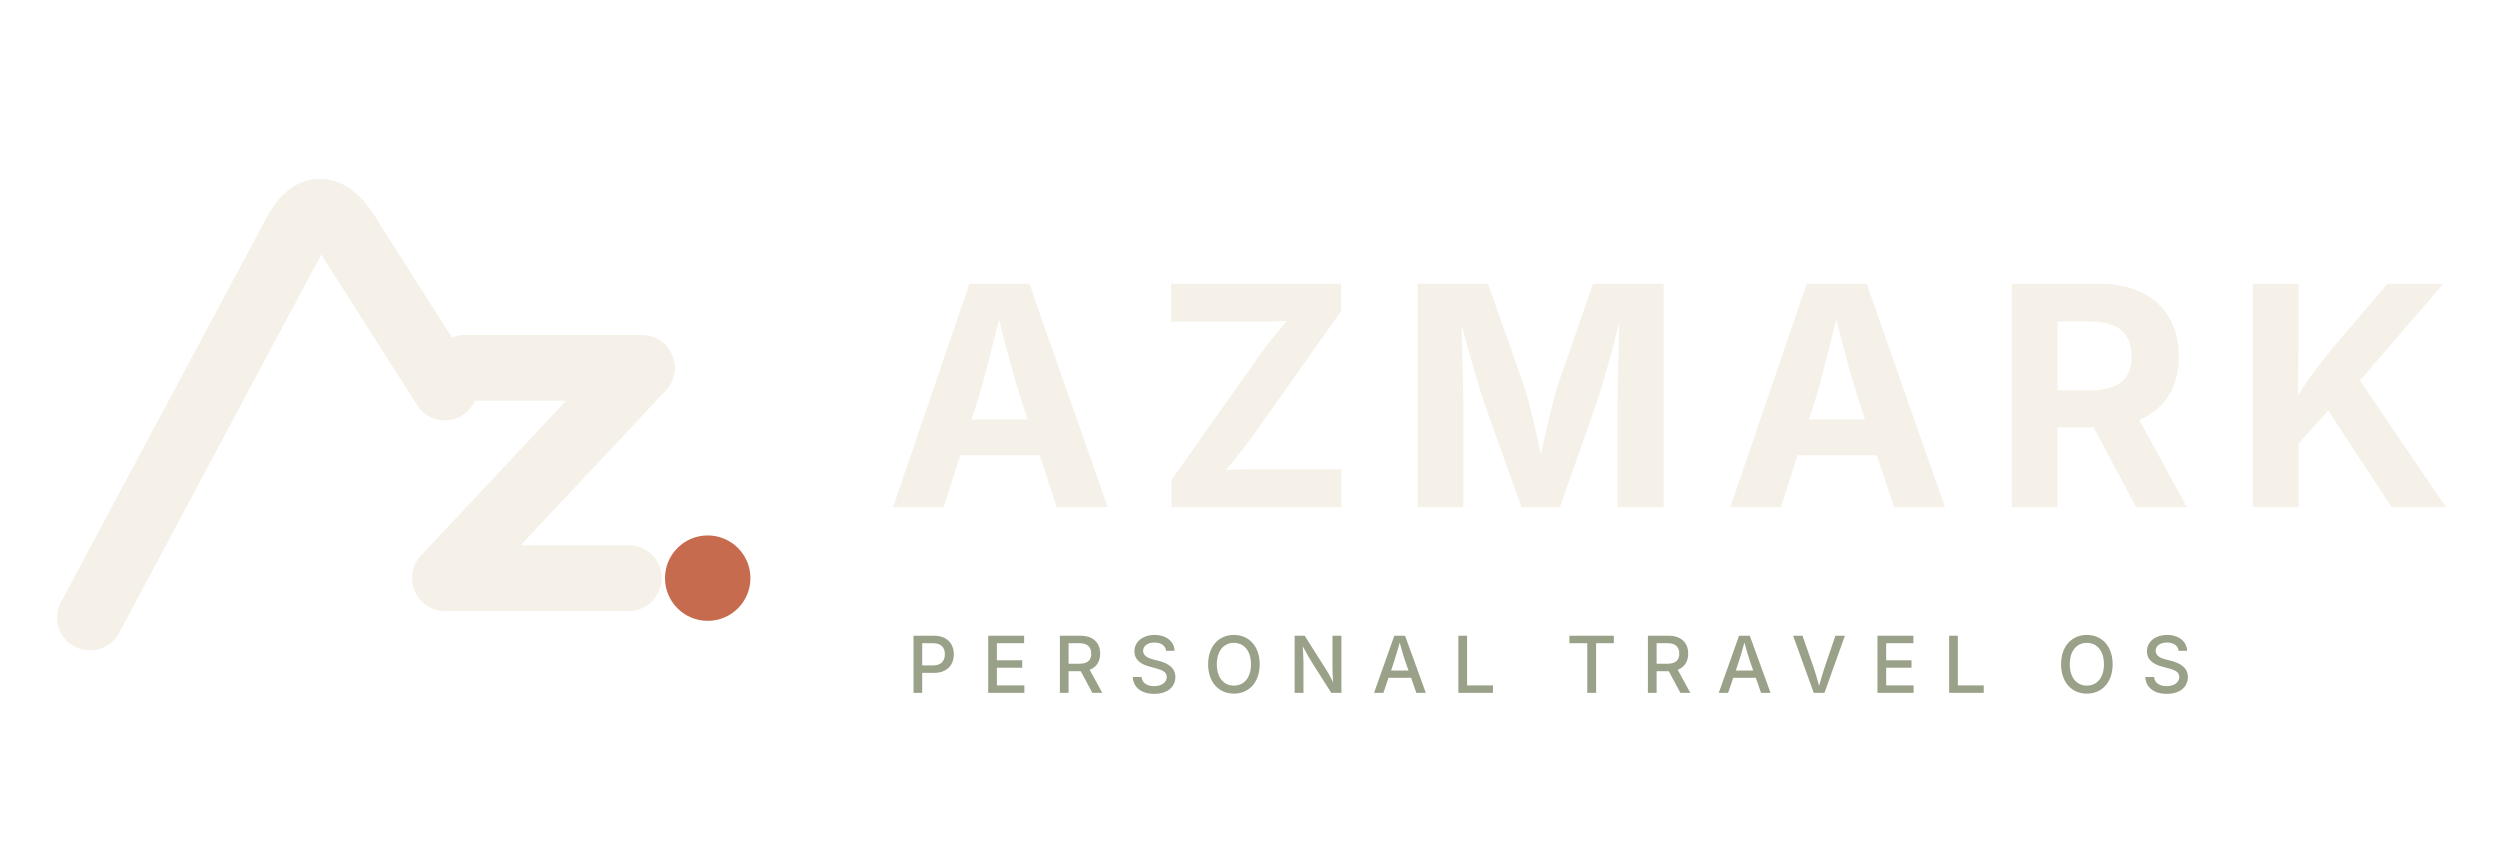
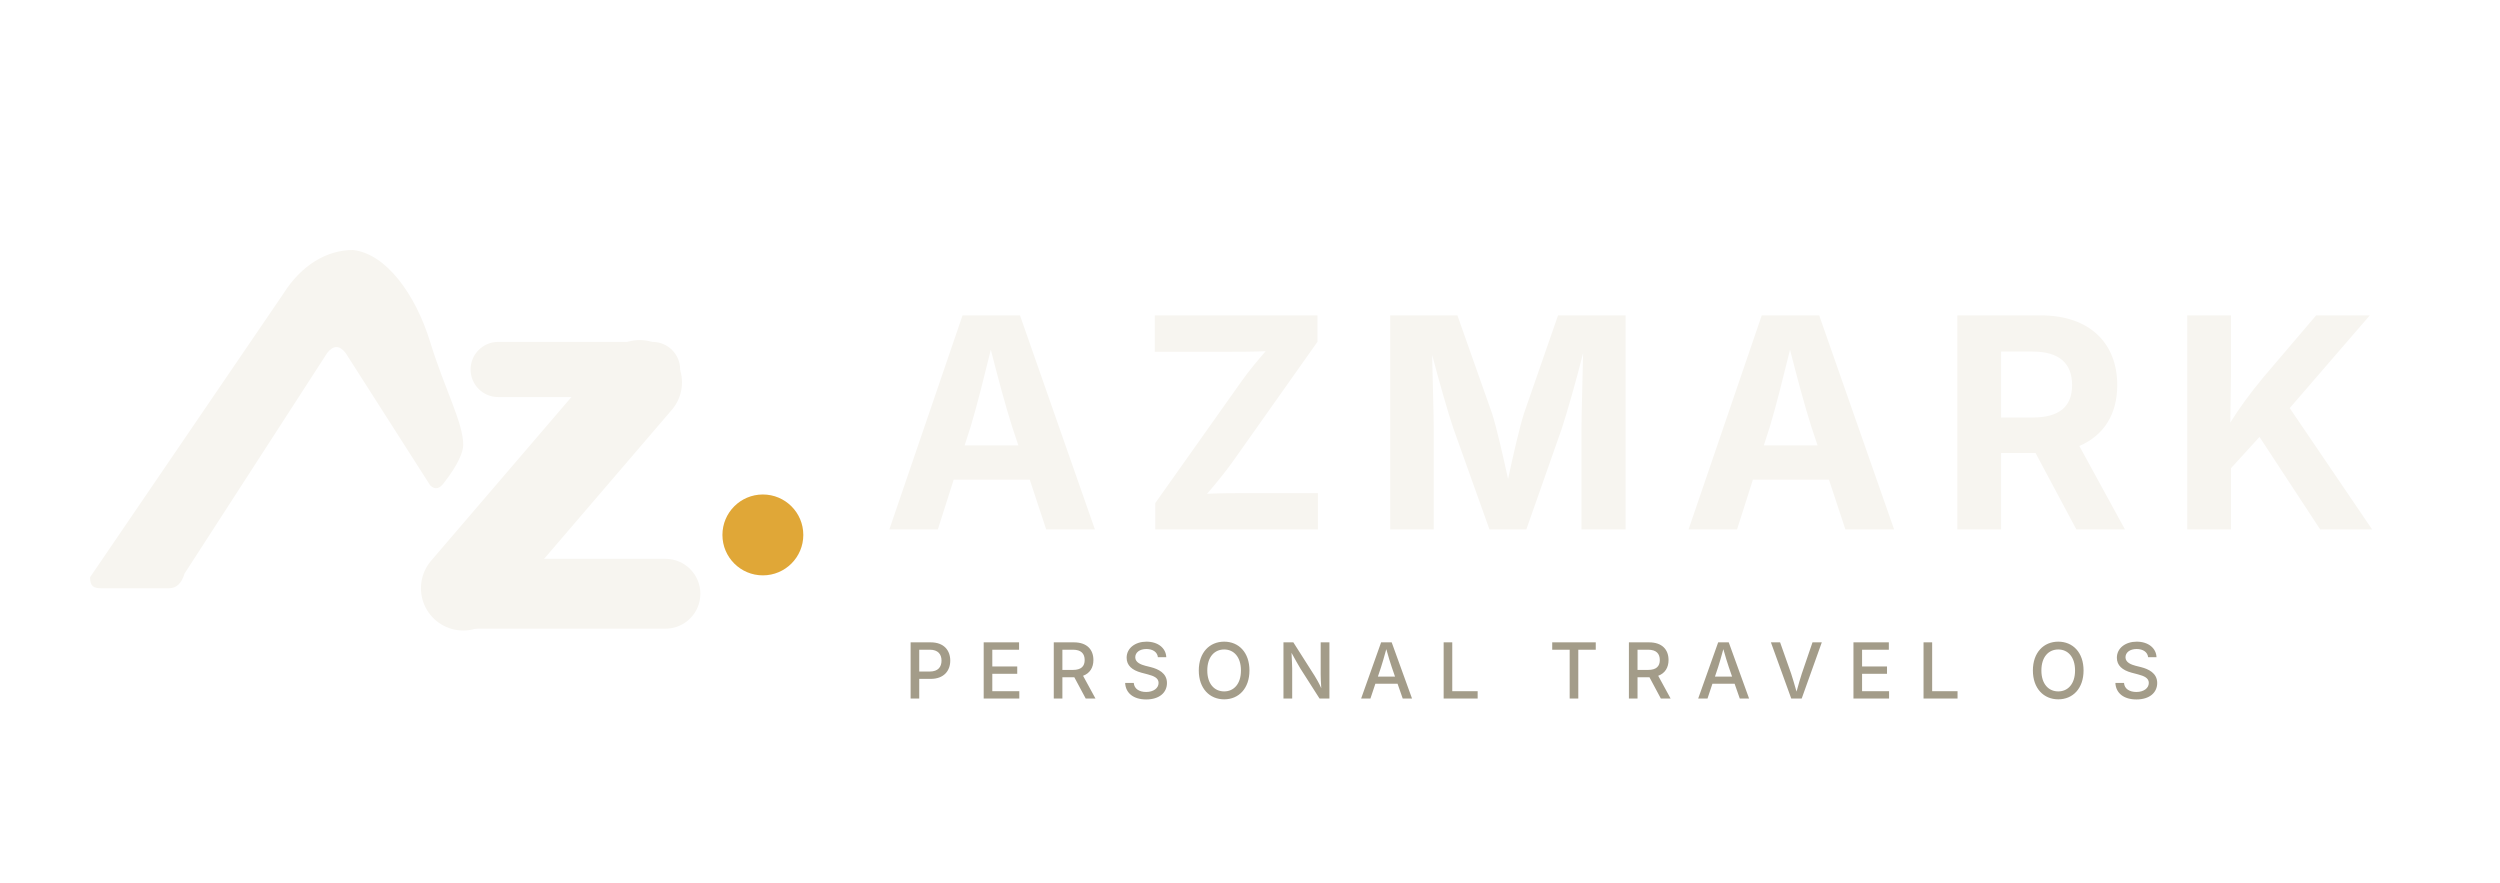
- <svg xmlns="http://www.w3.org/2000/svg" viewBox="0 0 350 120" role="img" aria-labelledby="title desc">
-   <g transform="translate(1.56 14.7) scale(.92)">
-     <g fill="none" stroke="#F5F1E8" stroke-width="10" stroke-linecap="round" stroke-linejoin="round">
-       <path d="M12 78 L43 20 Q47 12 52 21 L66 43" />
-       <path d="M69 40 H96 L66 72 H94" />
+ <svg xmlns="http://www.w3.org/2000/svg" viewBox="0 0 340 120" role="img" aria-labelledby="title desc">
+   <g transform="translate(8 30) scale(0.5)">
+     <g fill="#f7f5f0">
+       <path d="M8.5 97 C8.5 99.5 9.5 100 11.5 100 H30 Q33 100 34.2 96 L73 36 Q75.5 32.8 78 36 L101 72 Q103 74 105 71 C108.5 66.5 110 63 110 61 C110 55 105 46 101 33 C97 20 89 9 80 8 C73 8 66 12 61 20 Z" />
+       <rect x="112" y="33" width="57" height="15" rx="7.5" />
+       <rect x="102" y="92" width="72.5" height="19" rx="9.5" />
    </g>
-     <circle cx="106" cy="72" r="6.5" fill="#C66B4E" />
+     <path d="M158 44 L110 100" fill="none" stroke="#f7f5f0" stroke-width="23" stroke-linecap="round" />
+     <circle cx="191.5" cy="85.5" r="11" fill="#e0a737" />
  </g>
-   <text x="124" y="71" fill="#F5F1E8" font-family="Inter, Avenir, Helvetica, Arial, sans-serif" font-size="43" font-weight="650" letter-spacing="5.5">AZMARK</text>
-   <text x="127" y="97" fill="#9AA189" font-family="Inter, Avenir, Helvetica, Arial, sans-serif" font-size="11" font-weight="500" letter-spacing="3.4">PERSONAL TRAVEL OS</text>
+   <text x="120" y="72" fill="#f7f5f0" font-family="Inter, Avenir, Helvetica, Arial, sans-serif" font-size="40" font-weight="650" letter-spacing="5">AZMARK</text>
+   <text x="123" y="95" fill="#a39c89" font-family="Inter, Avenir, Helvetica, Arial, sans-serif" font-size="10.5" font-weight="500" letter-spacing="3.2">PERSONAL TRAVEL OS</text>
</svg>
